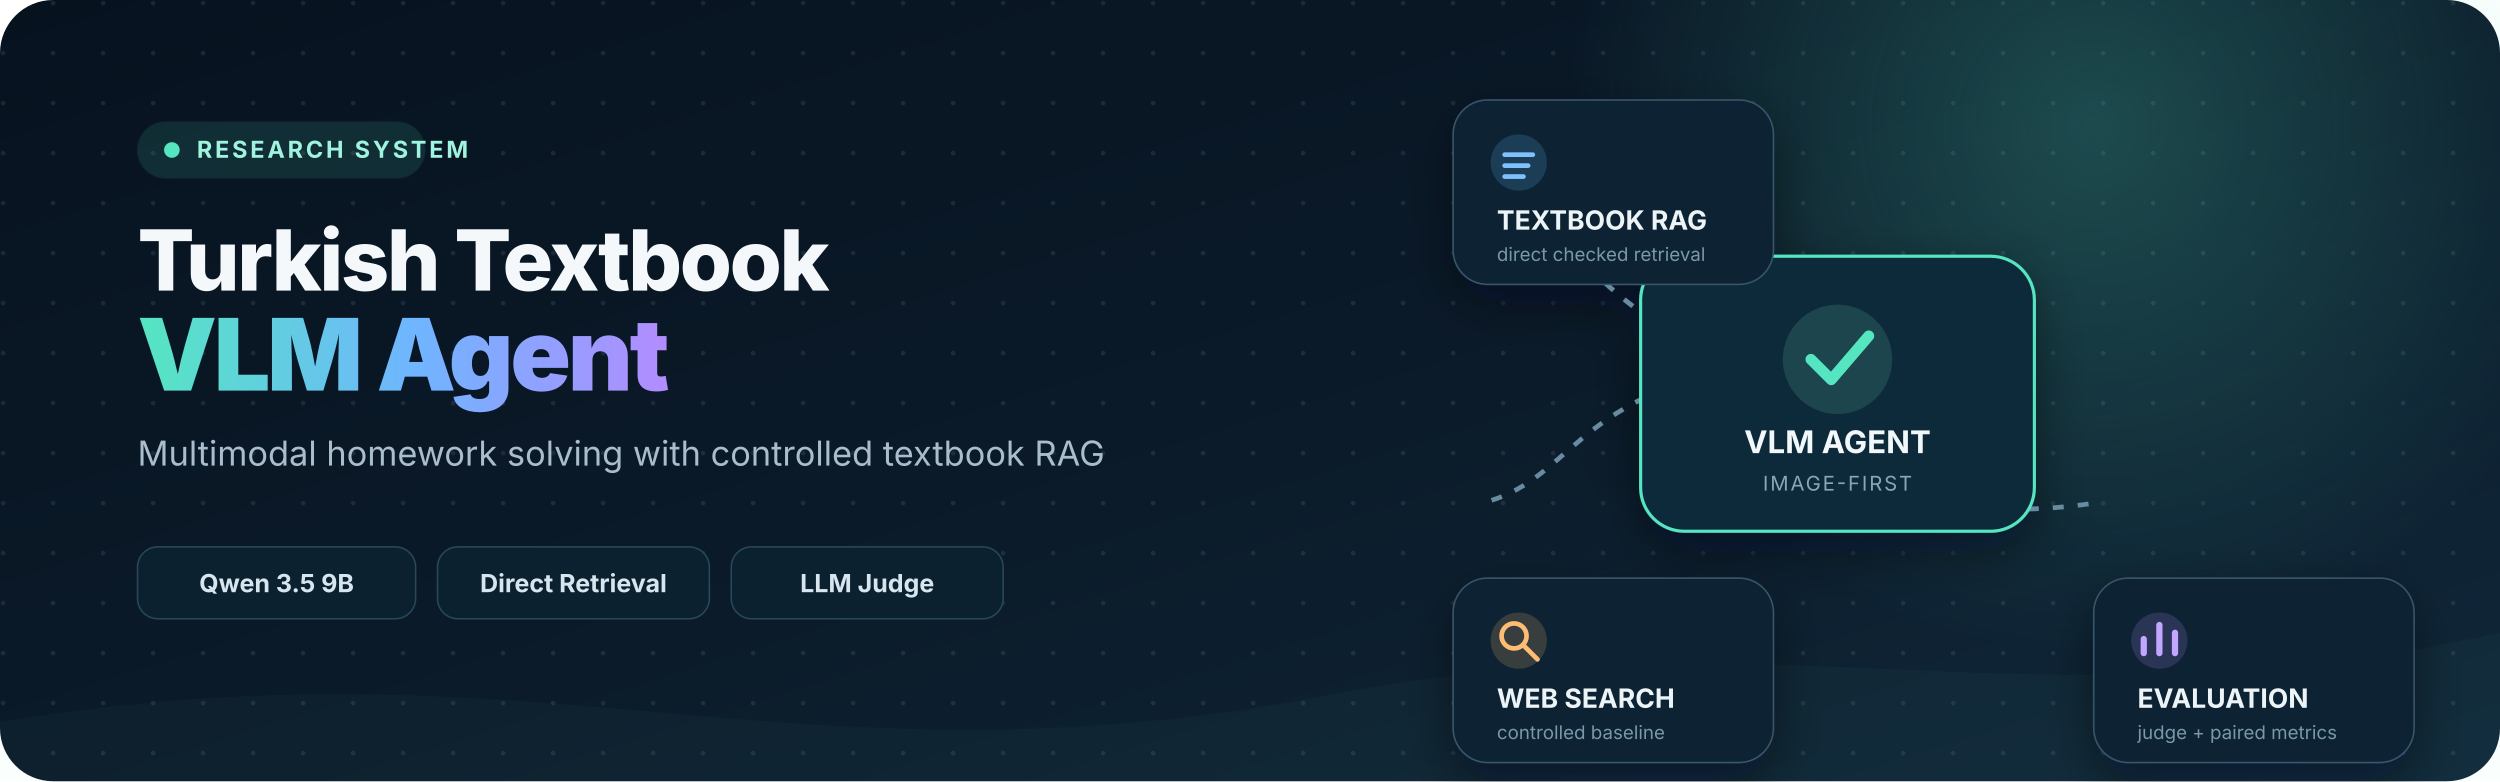
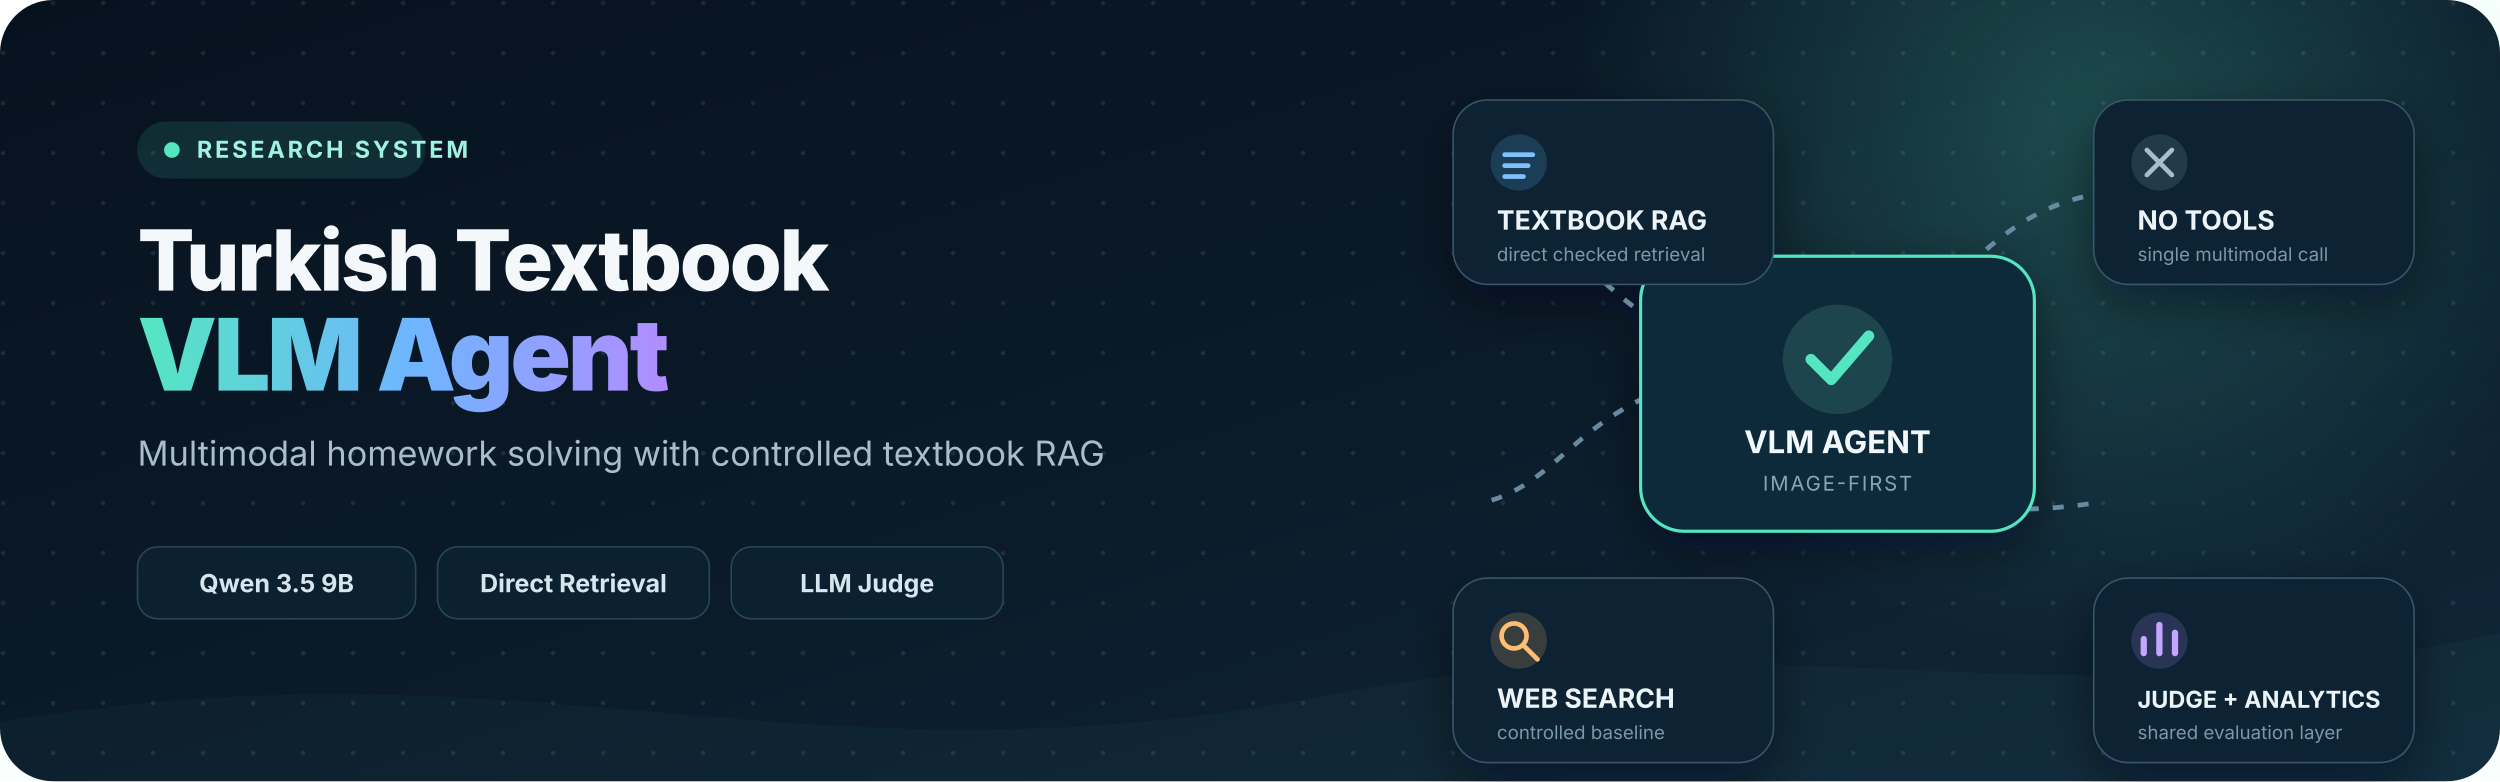
<svg xmlns="http://www.w3.org/2000/svg" width="1600" height="500" viewBox="0 0 1600 500" role="img" aria-labelledby="title desc">
  <defs>
    <linearGradient id="background" x1="0" y1="0" x2="1" y2="1">
      <stop offset="0" stop-color="#07121f" />
      <stop offset="0.55" stop-color="#0b1b2a" />
      <stop offset="1" stop-color="#10283a" />
    </linearGradient>
    <linearGradient id="accent" x1="0" y1="0" x2="1" y2="0">
      <stop offset="0" stop-color="#55e6c1" />
      <stop offset="0.52" stop-color="#6fb5ff" />
      <stop offset="1" stop-color="#b28cff" />
    </linearGradient>
    <radialGradient id="glow" cx="50%" cy="50%" r="50%">
      <stop offset="0" stop-color="#55e6c1" stop-opacity="0.24" />
      <stop offset="1" stop-color="#55e6c1" stop-opacity="0" />
    </radialGradient>
    <pattern id="dots" width="32" height="32" patternUnits="userSpaceOnUse">
      <circle cx="2" cy="2" r="1.5" fill="#9fb8cb" opacity="0.12" />
    </pattern>
    <filter id="shadow" x="-20%" y="-20%" width="140%" height="140%">
      <feDropShadow dx="0" dy="12" stdDeviation="16" flood-color="#000814" flood-opacity="0.45" />
    </filter>
  </defs>
  <rect width="1600" height="500" rx="34" fill="url(#background)" />
  <rect width="1600" height="500" rx="34" fill="url(#dots)" />
  <circle cx="1340" cy="80" r="340" fill="url(#glow)" />
  <path d="M0 462 C350 405 510 510 850 445 C1130 390 1310 470 1600 405 L1600 500 L0 500 Z" fill="#55e6c1" opacity="0.035" />
  <g font-family="Inter, Segoe UI, Arial, sans-serif">
    <g transform="translate(88 78)">
      <rect x="0" y="0" width="184" height="36" rx="18" fill="#55e6c1" opacity="0.12" stroke="#55e6c1" stroke-opacity="0.45" />
      <circle cx="22" cy="18" r="5" fill="#55e6c1" />
      <text x="38" y="23" fill="#9ff3df" font-size="15" font-weight="700" letter-spacing="1.8">RESEARCH SYSTEM</text>
      <text x="0" y="108" fill="#f4f8fb" font-size="54" font-weight="800" letter-spacing="-1.5">Turkish Textbook</text>
      <text x="0" y="172" fill="url(#accent)" font-size="64" font-weight="850" letter-spacing="-2">VLM Agent</text>
      <text x="0" y="220" fill="#a9bdcc" font-size="22">Multimodal homework solving with controlled textbook RAG</text>
      <g transform="translate(0 272)">
        <rect width="178" height="46" rx="13" fill="#0c2130" stroke="#27475b" />
        <text x="89" y="29" text-anchor="middle" fill="#d7e5ee" font-size="16" font-weight="650">Qwen 3.5 9B</text>
        <rect x="192" width="174" height="46" rx="13" fill="#0c2130" stroke="#27475b" />
        <text x="279" y="29" text-anchor="middle" fill="#d7e5ee" font-size="16" font-weight="650">Direct Retrieval</text>
        <rect x="380" width="174" height="46" rx="13" fill="#0c2130" stroke="#27475b" />
        <text x="467" y="29" text-anchor="middle" fill="#d7e5ee" font-size="16" font-weight="650">LLM Judge</text>
      </g>
    </g>
    <g transform="translate(930 64)" filter="url(#shadow)">
      <path d="M184 172 C78 126 80 75 18 66" fill="none" stroke="#678ba1" stroke-width="3" stroke-dasharray="7 9" />
      <path d="M184 172 C78 190 74 245 18 258" fill="none" stroke="#678ba1" stroke-width="3" stroke-dasharray="7 9" />
+       <path d="M308 130 C352 78 386 61 430 58" fill="none" stroke="#678ba1" stroke-width="3" stroke-dasharray="7 9" />
      <path d="M224 206 C270 264 352 267 410 258" fill="none" stroke="#678ba1" stroke-width="3" stroke-dasharray="7 9" />
      <g transform="translate(120 100)">
        <rect width="252" height="176" rx="28" fill="#102a3b" stroke="#55e6c1" stroke-width="2" />
        <circle cx="126" cy="66" r="35" fill="#55e6c1" opacity="0.14" />
        <path d="M109 66 L122 79 L146 51" fill="none" stroke="#55e6c1" stroke-width="7" stroke-linecap="round" stroke-linejoin="round" />
        <text x="126" y="126" text-anchor="middle" fill="#f2f7fa" font-size="20" font-weight="750">VLM AGENT</text>
        <text x="126" y="150" text-anchor="middle" fill="#88a6b9" font-size="13" letter-spacing="1.2">IMAGE-FIRST</text>
      </g>
      <g>
        <rect width="205" height="118" rx="22" fill="#0d2231" stroke="#38556a" />
        <circle cx="42" cy="40" r="18" fill="#6fb5ff" opacity="0.18" />
        <path d="M33 35 H51 M33 42 H48 M33 49 H45" stroke="#7fc0ff" stroke-width="3" stroke-linecap="round" />
        <text x="28" y="83" fill="#ecf4f8" font-size="17" font-weight="700">TEXTBOOK RAG</text>
        <text x="28" y="103" fill="#7998ab" font-size="12">direct checked retrieval</text>
      </g>
      <g transform="translate(0 306)">
        <rect width="205" height="118" rx="22" fill="#0d2231" stroke="#38556a" />
        <circle cx="42" cy="40" r="18" fill="#ffbd73" opacity="0.18" />
        <circle cx="39" cy="37" r="8" fill="none" stroke="#ffbd73" stroke-width="3" />
        <path d="M46 44 L54 52" stroke="#ffbd73" stroke-width="3" stroke-linecap="round" />
        <text x="28" y="83" fill="#ecf4f8" font-size="17" font-weight="700">WEB SEARCH</text>
        <text x="28" y="103" fill="#7998ab" font-size="12">controlled baseline</text>
      </g>
+       <g transform="translate(410 0)">
+         <rect width="205" height="118" rx="22" fill="#0d2231" stroke="#38556a" />
+         <circle cx="42" cy="40" r="18" fill="#88a6b9" opacity="0.18" />
+         <path d="M34 32 L50 48 M50 32 L34 48" stroke="#a9bdcc" stroke-width="3" stroke-linecap="round" />
+         <text x="28" y="83" fill="#ecf4f8" font-size="17" font-weight="700">NO TOOLS</text>
+         <text x="28" y="103" fill="#7998ab" font-size="12">single multimodal call</text>
+       </g>
      <g transform="translate(410 306)">
        <rect width="205" height="118" rx="22" fill="#0d2231" stroke="#38556a" />
        <circle cx="42" cy="40" r="18" fill="#b28cff" opacity="0.18" />
        <path d="M32 48 V39 M42 48 V30 M52 48 V35" stroke="#c3a6ff" stroke-width="4" stroke-linecap="round" />
-         <text x="28" y="83" fill="#ecf4f8" font-size="17" font-weight="700">EVALUATION</text>
-         <text x="28" y="103" fill="#7998ab" font-size="12">judge + paired metrics</text>
+         <text x="28" y="83" fill="#ecf4f8" font-size="15" font-weight="700">JUDGE + ANALYTICS</text>
+         <text x="28" y="103" fill="#7998ab" font-size="12">shared evaluation layer</text>
      </g>
    </g>
  </g>
</svg>
